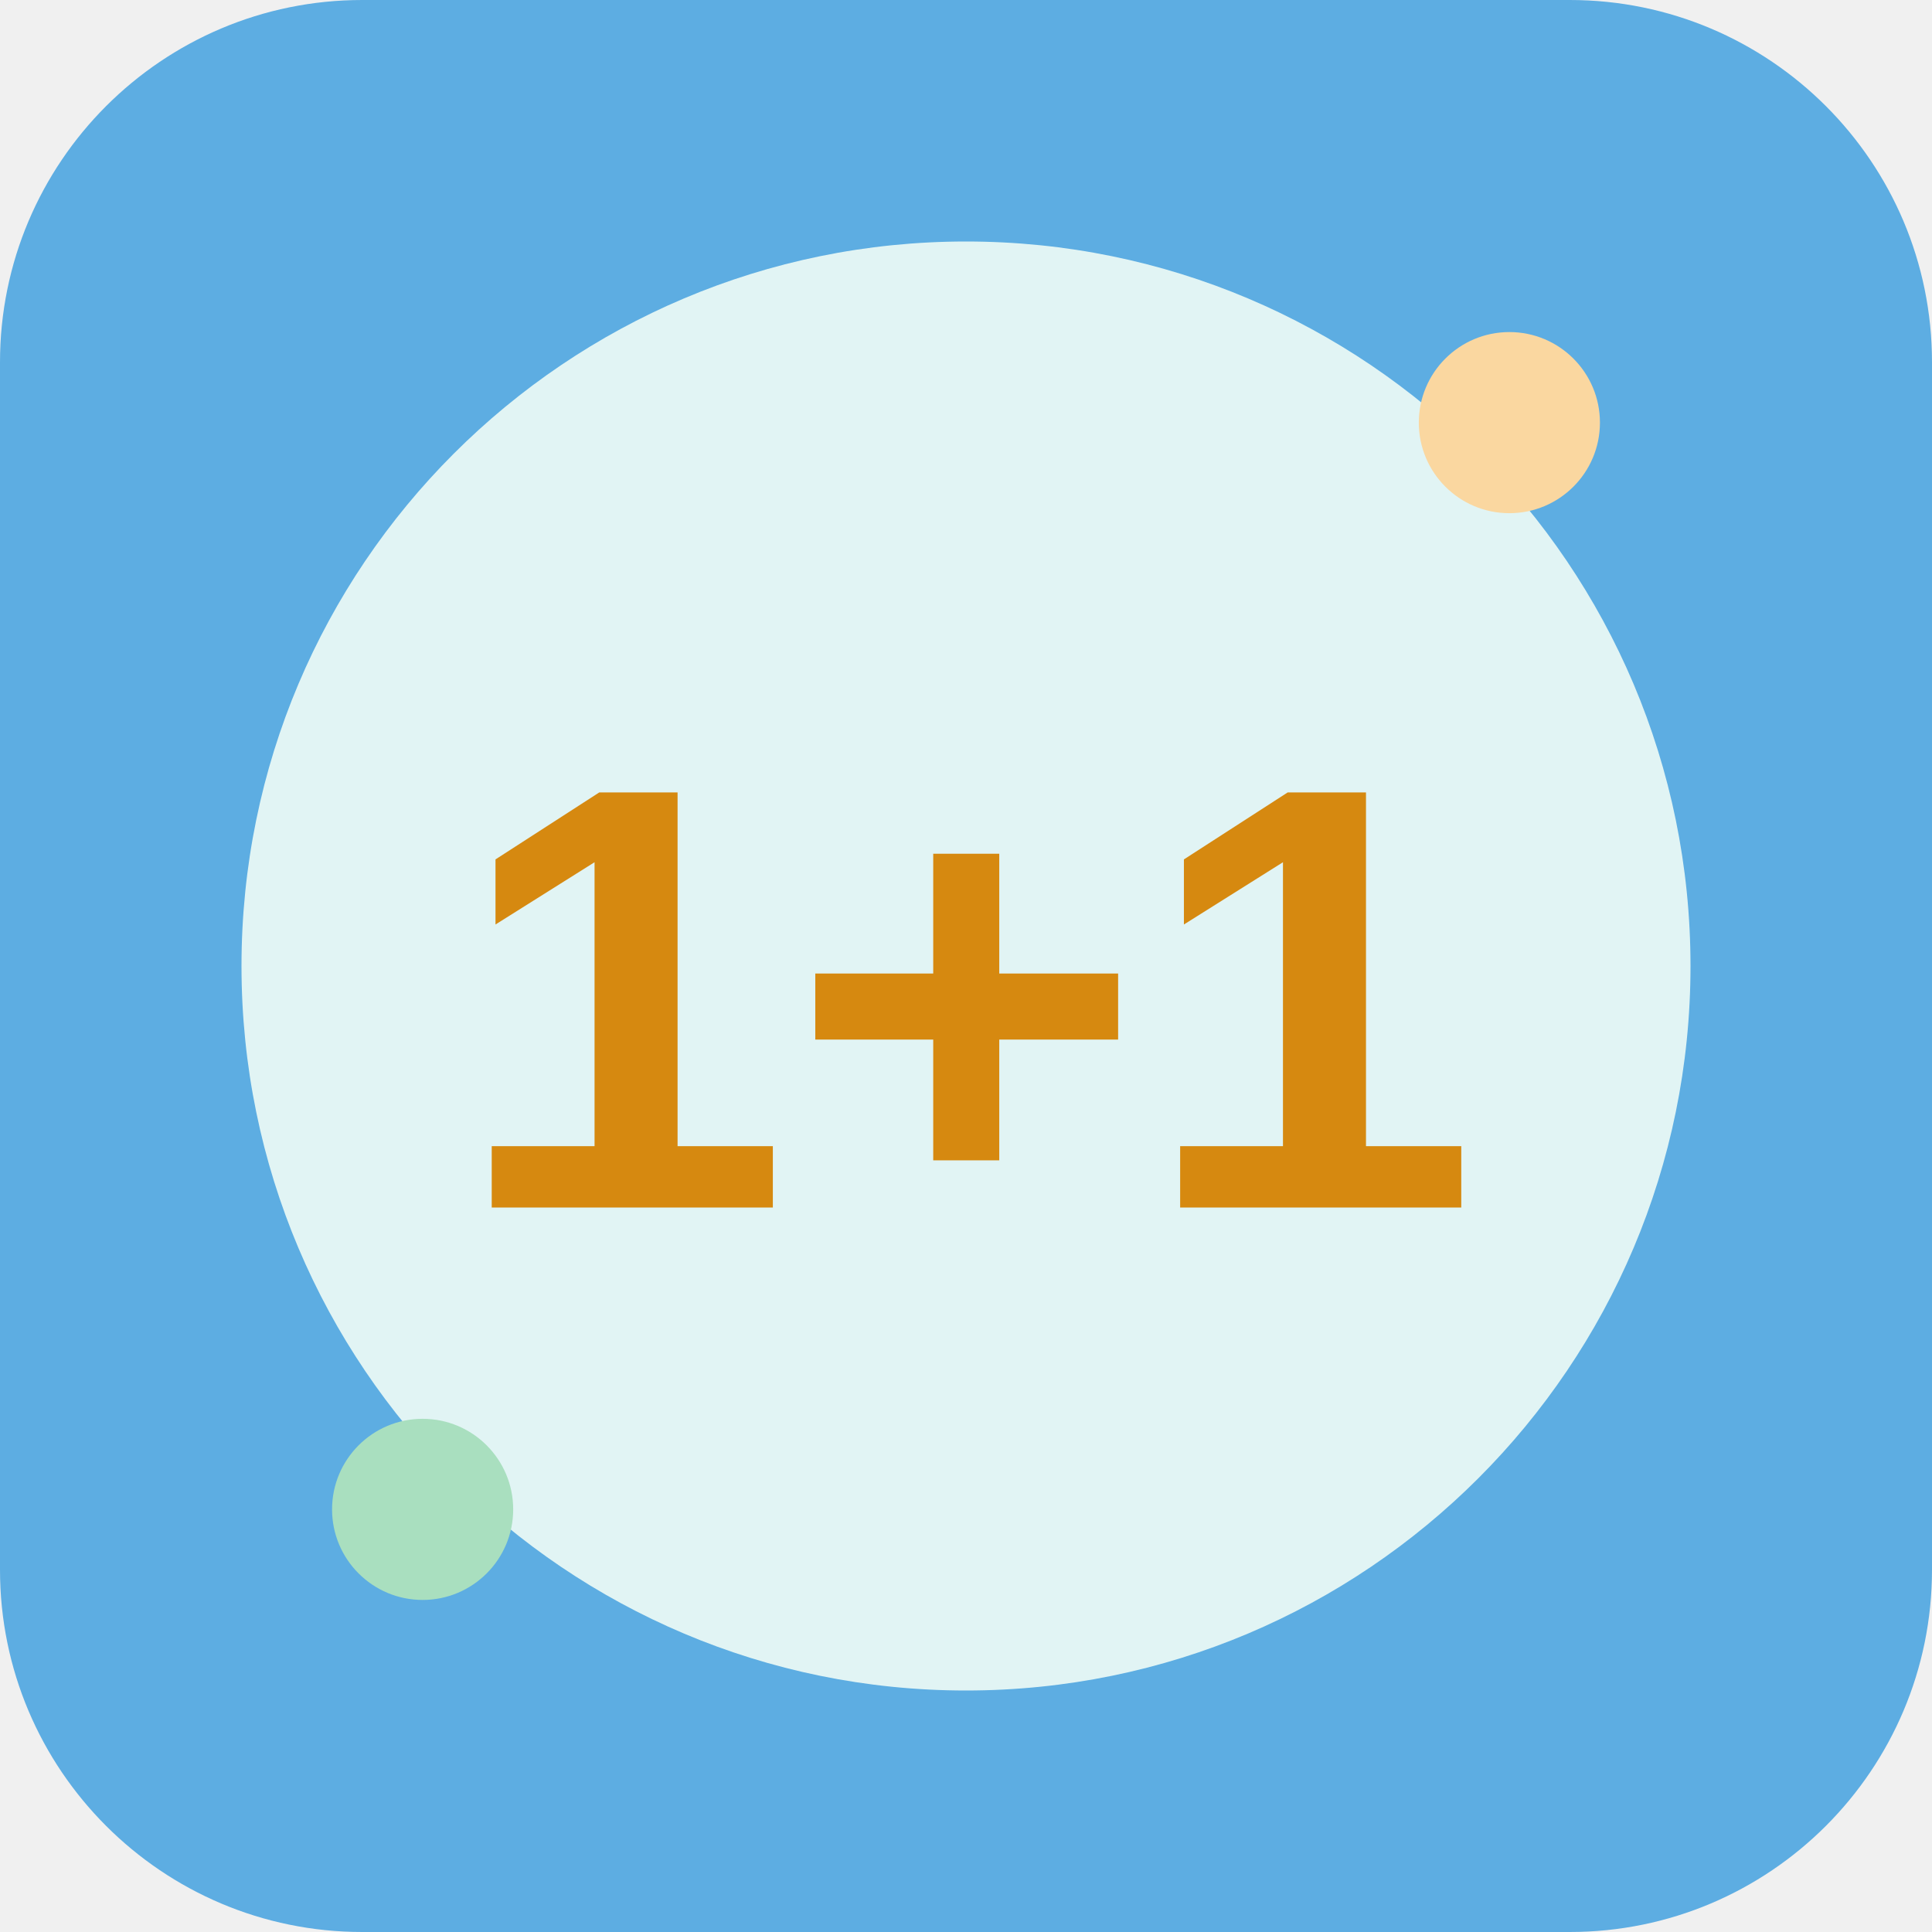
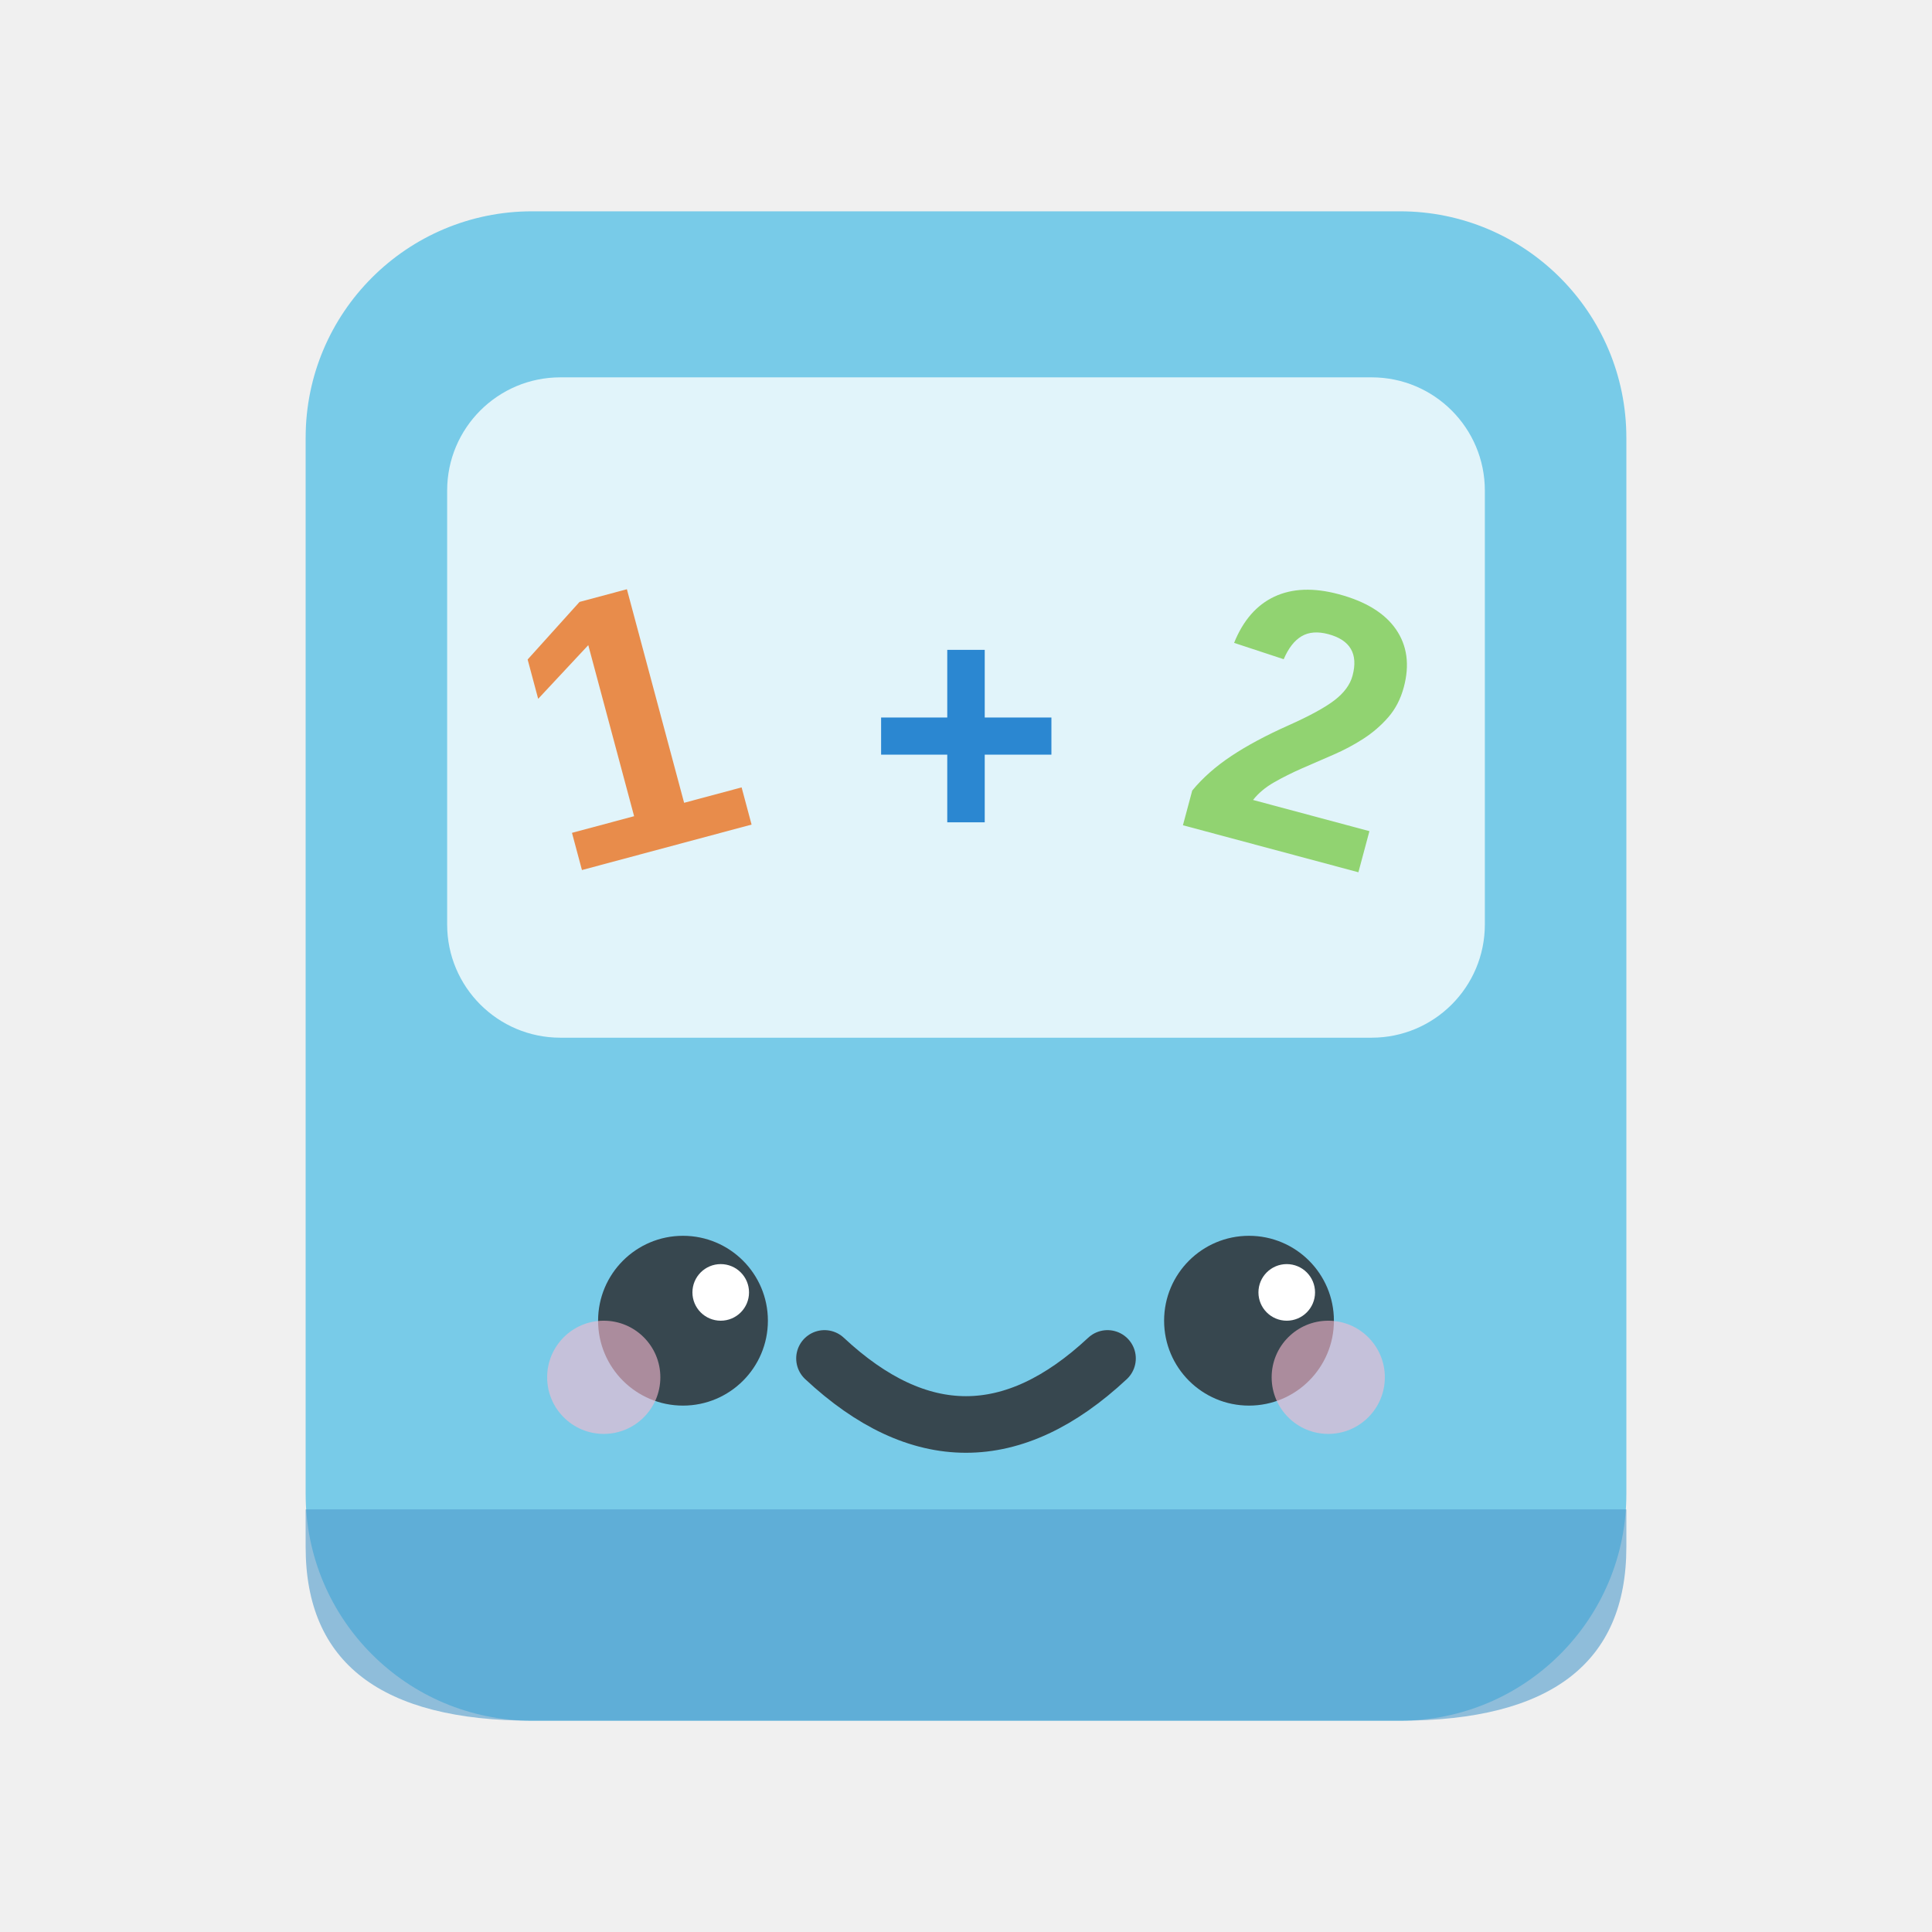
- <svg xmlns="http://www.w3.org/2000/svg" width="32" height="32" viewBox="0 0 32 32">
-   <rect width="32" height="32" fill="#5DADE2" rx="6" />
-   <circle cx="16" cy="16" r="12" fill="#E8F8F5" opacity="0.95" />
-   <text x="16" y="20" font-family="Quicksand, Arial, sans-serif" font-size="10" font-weight="700" fill="#D68910" text-anchor="middle">1+1</text>
-   <circle cx="25" cy="7" r="1.5" fill="#FAD7A0" />
-   <circle cx="7" cy="25" r="1.5" fill="#A9DFBF" />
+ <svg xmlns="http://www.w3.org/2000/svg" width="1024" height="1024" viewBox="0 0 1024 1024">
+   <rect x="162" y="112" width="700" height="800" rx="120" ry="120" fill="#78CBE8" />
+   <path d="M162 800 L162 820 Q162 912 282 912 L742 912 Q862 912 862 820 L862 800 L162 800 Z" fill="#4F9BCC" opacity="0.6" />
+   <rect x="237" y="200" width="550" height="350" rx="60" ry="60" fill="#E1F4FA" />
+   <text x="350" y="450" font-family="Quicksand, Arial, sans-serif" font-size="200" font-weight="900" fill="#E88C4B" text-anchor="middle" transform="rotate(-15, 350, 450)">1</text>
+   <text x="512" y="450" font-family="Quicksand, Arial, sans-serif" font-size="180" font-weight="900" fill="#2B87D1" text-anchor="middle">+</text>
+   <text x="674" y="450" font-family="Quicksand, Arial, sans-serif" font-size="200" font-weight="900" fill="#91D371" text-anchor="middle" transform="rotate(15, 674, 450)">2</text>
+   <circle cx="362" cy="700" r="45" fill="#37474F" />
+   <circle cx="382" cy="685" r="15" fill="#FFFFFF" />
+   <circle cx="662" cy="700" r="45" fill="#37474F" />
+   <circle cx="682" cy="685" r="15" fill="#FFFFFF" />
+   <circle cx="320" cy="730" r="30" fill="#F8BBD0" opacity="0.6" />
+   <circle cx="704" cy="730" r="30" fill="#F8BBD0" opacity="0.6" />
+   <path d="M437 720 Q512 790 587 720" fill="none" stroke="#37474F" stroke-width="30" stroke-linecap="round" />
</svg>
